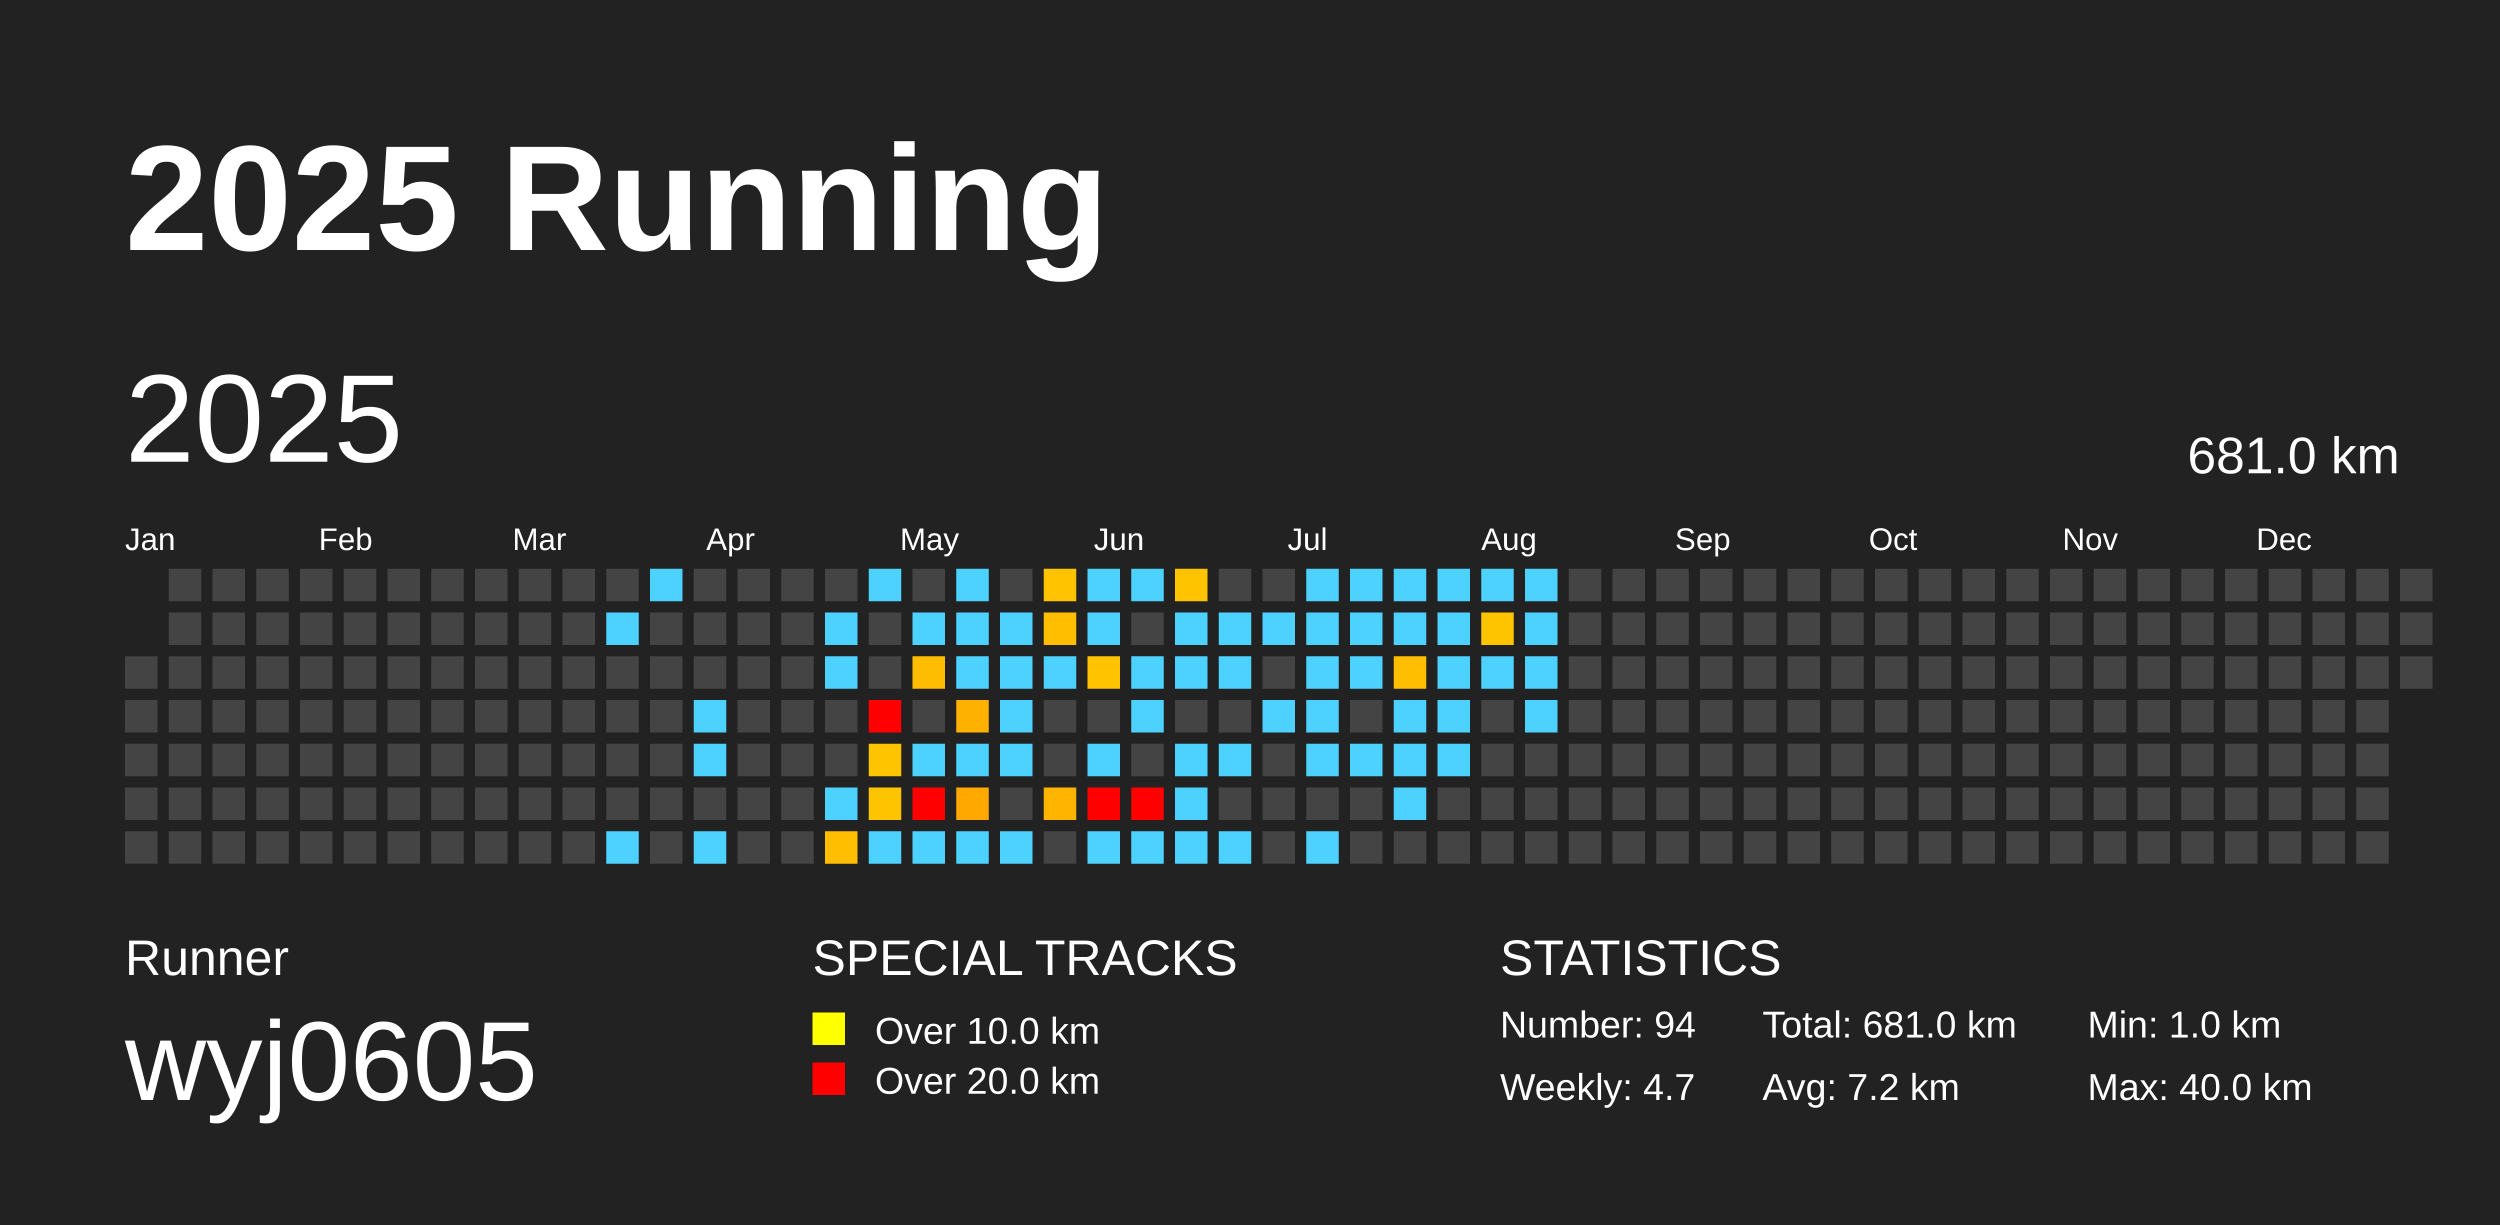
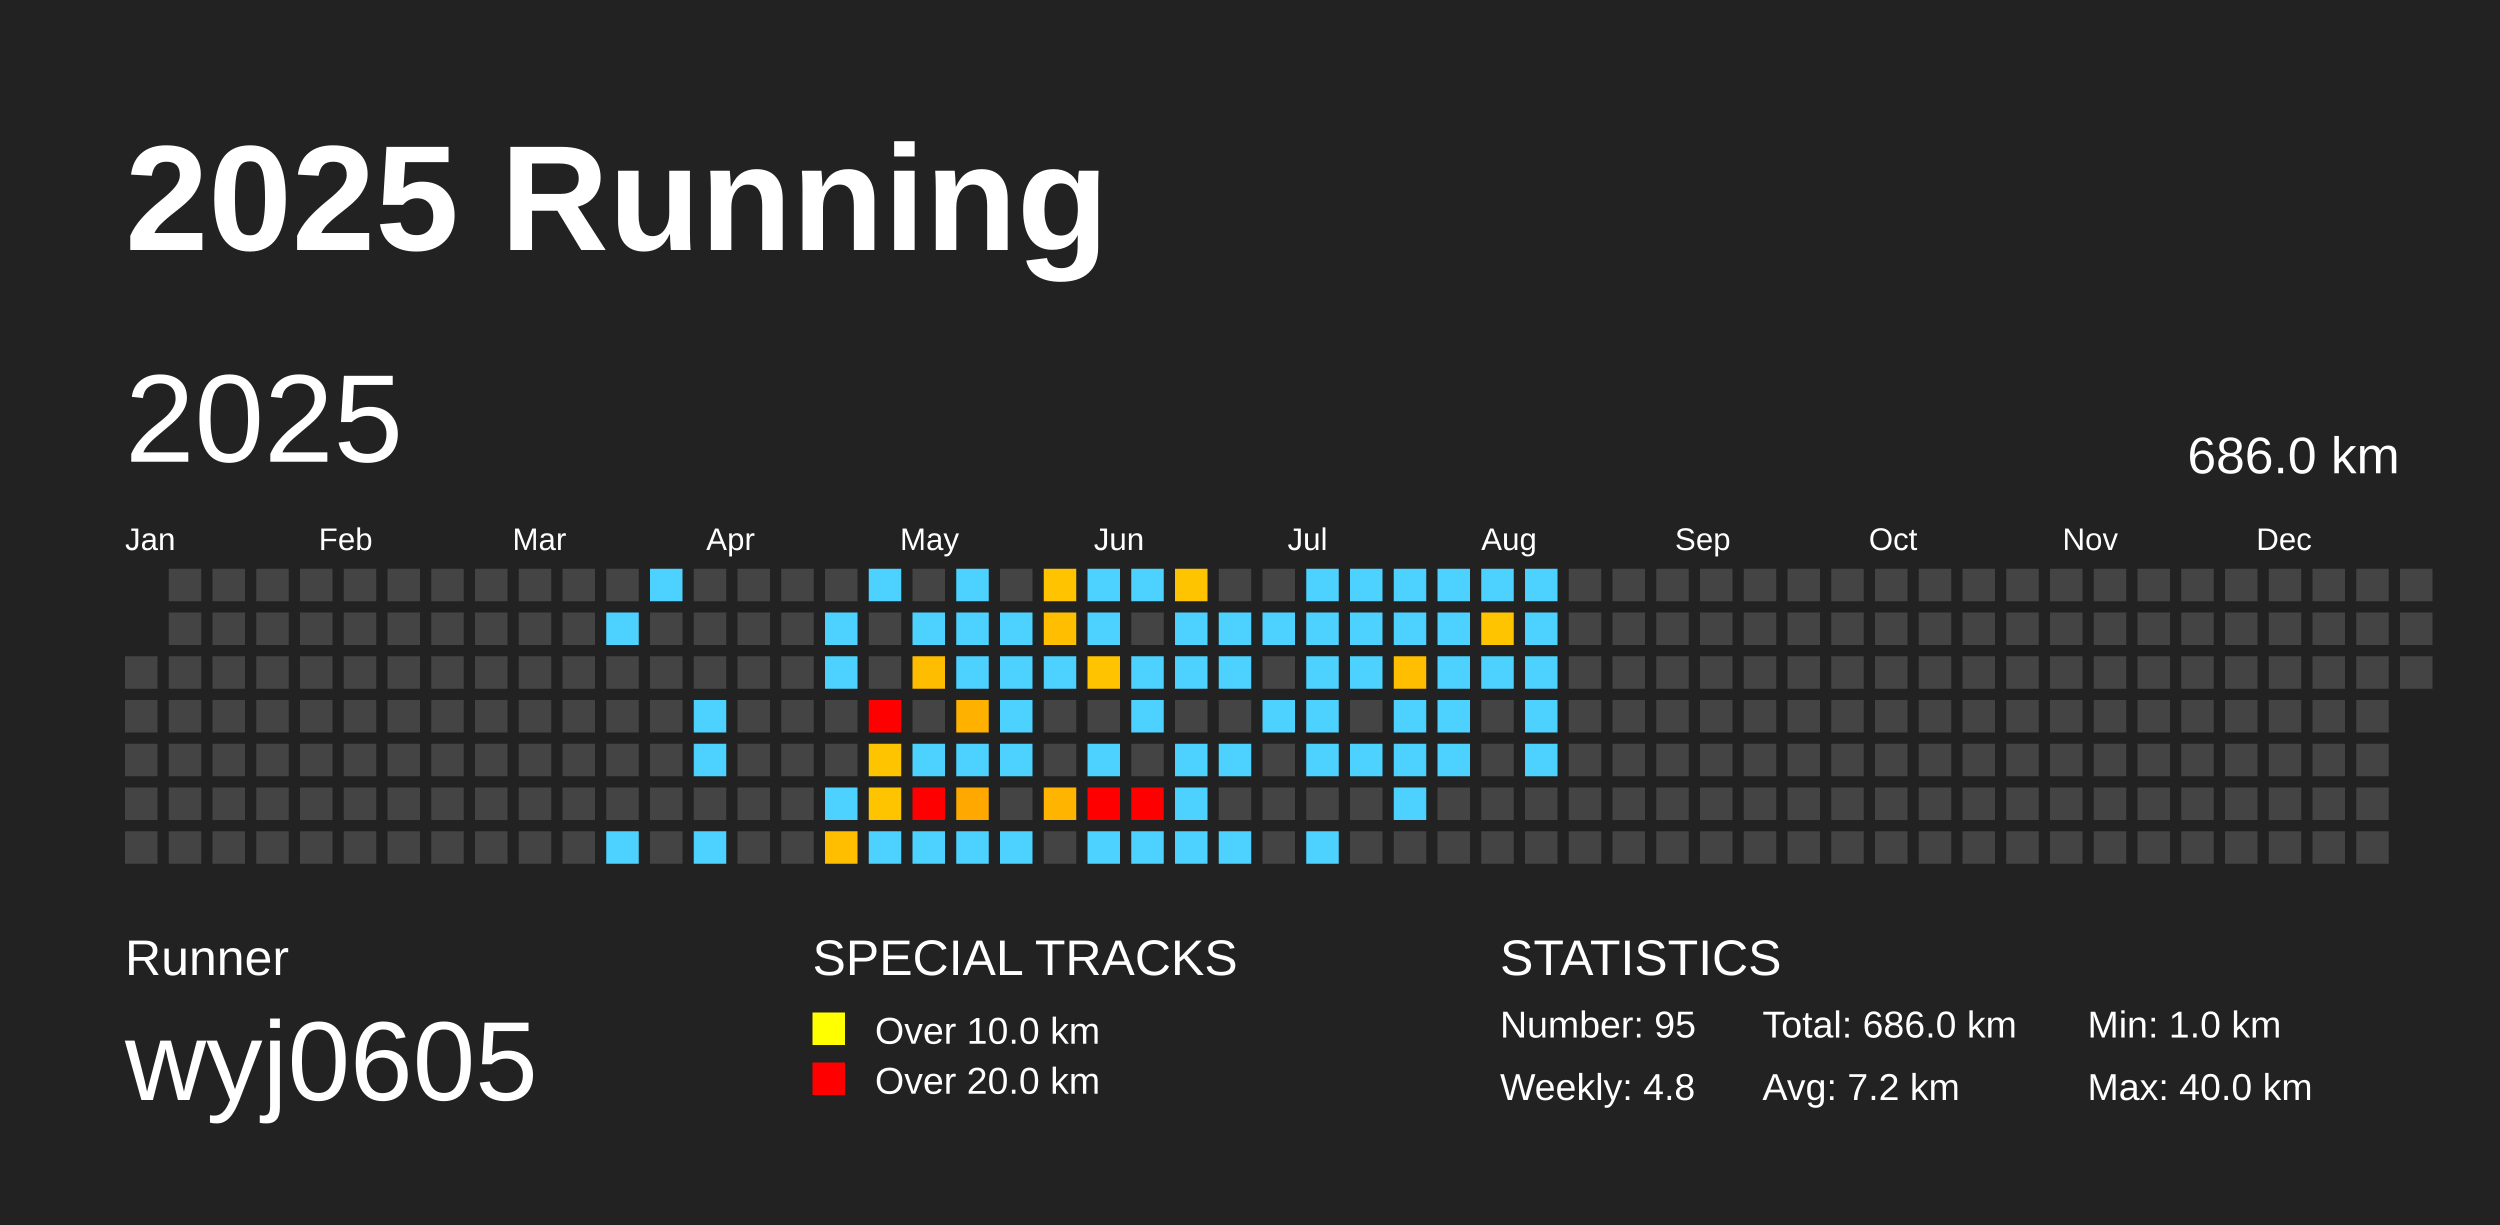
<svg xmlns="http://www.w3.org/2000/svg" baseProfile="full" height="98mm" version="1.1" viewBox="0,0,200,98" width="200mm">
  <defs />
  <rect fill="#222222" height="98" width="200" x="0" y="0" />
  <text fill="#FFFFFF" style="font-size:12px; font-family:Arial; font-weight:bold;" x="10" y="20">2025 Running</text>
  <text fill="#FFFFFF" style="font-size:4px; font-family:Arial" x="10" y="78">Runner</text>
  <text fill="#FFFFFF" style="font-size:9px; font-family:Arial" x="10" y="88">wyj0605</text>
  <text fill="#FFFFFF" style="font-size:4px; font-family:Arial" x="65" y="78">SPECIAL TRACKS</text>
  <rect fill="yellow" height="2.6" width="2.6" x="65" y="81" />
  <text fill="#FFFFFF" style="font-size:3px; font-family:Arial" x="70" y="83.5">Over 10.0 km</text>
  <rect fill="red" height="2.6" width="2.6" x="65" y="85" />
  <text fill="#FFFFFF" style="font-size:3px; font-family:Arial" x="70" y="87.5">Over 20.0 km</text>
  <text fill="#FFFFFF" style="font-size:4px; font-family:Arial" x="120" y="78">STATISTICS</text>
-   <text fill="#FFFFFF" style="font-size:3px; font-family:Arial" x="120" y="83">Number: 94</text>
-   <text fill="#FFFFFF" style="font-size:3px; font-family:Arial" x="120" y="88">Weekly: 4.7</text>
-   <text fill="#FFFFFF" style="font-size:3px; font-family:Arial" x="141" y="83">Total: 681.0 km</text>
+   <text fill="#FFFFFF" style="font-size:3px; font-family:Arial" x="120" y="83">Number: 95</text>
+   <text fill="#FFFFFF" style="font-size:3px; font-family:Arial" x="120" y="88">Weekly: 4.8</text>
+   <text fill="#FFFFFF" style="font-size:3px; font-family:Arial" x="141" y="83">Total: 686.0 km</text>
  <text fill="#FFFFFF" style="font-size:3px; font-family:Arial" x="141" y="88">Avg: 7.2 km</text>
  <text fill="#FFFFFF" style="font-size:3px; font-family:Arial" x="167" y="83">Min: 1.0 km</text>
  <text fill="#FFFFFF" style="font-size:3px; font-family:Arial" x="167" y="88">Max: 40.0 km</text>
  <text dominant-baseline="hanging" fill="#FFFFFF" style="font-size:10.0px; font-family:Arial;" x="10" y="30">2025</text>
-   <text dominant-baseline="hanging" fill="#FFFFFF" style="font-size:4.125px; font-family:Arial;" x="175" y="35">681.0 km</text>
+   <text dominant-baseline="hanging" fill="#FFFFFF" style="font-size:4.125px; font-family:Arial;" x="175" y="35">686.0 km</text>
  <text fill="#FFFFFF" style="font-size:2.5px; font-family:Arial" x="10.0" y="44">Jan</text>
  <text fill="#FFFFFF" style="font-size:2.5px; font-family:Arial" x="25.5" y="44">Feb</text>
  <text fill="#FFFFFF" style="font-size:2.5px; font-family:Arial" x="41.0" y="44">Mar</text>
  <text fill="#FFFFFF" style="font-size:2.5px; font-family:Arial" x="56.5" y="44">Apr</text>
  <text fill="#FFFFFF" style="font-size:2.5px; font-family:Arial" x="72.0" y="44">May</text>
  <text fill="#FFFFFF" style="font-size:2.5px; font-family:Arial" x="87.5" y="44">Jun</text>
  <text fill="#FFFFFF" style="font-size:2.5px; font-family:Arial" x="103.0" y="44">Jul</text>
  <text fill="#FFFFFF" style="font-size:2.5px; font-family:Arial" x="118.5" y="44">Aug</text>
  <text fill="#FFFFFF" style="font-size:2.5px; font-family:Arial" x="134.0" y="44">Sep</text>
  <text fill="#FFFFFF" style="font-size:2.5px; font-family:Arial" x="149.5" y="44">Oct</text>
  <text fill="#FFFFFF" style="font-size:2.5px; font-family:Arial" x="165.0" y="44">Nov</text>
  <text fill="#FFFFFF" style="font-size:2.5px; font-family:Arial" x="180.5" y="44">Dec</text>
  <rect fill="#444444" height="2.6" width="2.6" x="10.0" y="52.5" />
  <rect fill="#444444" height="2.6" width="2.6" x="10.0" y="56.0" />
  <rect fill="#444444" height="2.6" width="2.6" x="10.0" y="59.5" />
  <rect fill="#444444" height="2.6" width="2.6" x="10.0" y="63.0" />
  <rect fill="#444444" height="2.6" width="2.6" x="10.0" y="66.5" />
  <rect fill="#444444" height="2.6" width="2.6" x="13.5" y="45.5" />
  <rect fill="#444444" height="2.6" width="2.6" x="13.5" y="49.0" />
  <rect fill="#444444" height="2.6" width="2.6" x="13.5" y="52.5" />
  <rect fill="#444444" height="2.6" width="2.6" x="13.5" y="56.0" />
  <rect fill="#444444" height="2.6" width="2.6" x="13.5" y="59.5" />
  <rect fill="#444444" height="2.6" width="2.6" x="13.5" y="63.0" />
  <rect fill="#444444" height="2.6" width="2.6" x="13.5" y="66.5" />
  <rect fill="#444444" height="2.6" width="2.6" x="17.0" y="45.5" />
  <rect fill="#444444" height="2.6" width="2.6" x="17.0" y="49.0" />
  <rect fill="#444444" height="2.6" width="2.6" x="17.0" y="52.5" />
  <rect fill="#444444" height="2.6" width="2.6" x="17.0" y="56.0" />
  <rect fill="#444444" height="2.6" width="2.6" x="17.0" y="59.5" />
  <rect fill="#444444" height="2.6" width="2.6" x="17.0" y="63.0" />
  <rect fill="#444444" height="2.6" width="2.6" x="17.0" y="66.5" />
  <rect fill="#444444" height="2.6" width="2.6" x="20.5" y="45.5" />
  <rect fill="#444444" height="2.6" width="2.6" x="20.5" y="49.0" />
  <rect fill="#444444" height="2.6" width="2.6" x="20.5" y="52.5" />
  <rect fill="#444444" height="2.6" width="2.6" x="20.5" y="56.0" />
  <rect fill="#444444" height="2.6" width="2.6" x="20.5" y="59.5" />
  <rect fill="#444444" height="2.6" width="2.6" x="20.5" y="63.0" />
  <rect fill="#444444" height="2.6" width="2.6" x="20.5" y="66.5" />
  <rect fill="#444444" height="2.6" width="2.6" x="24.0" y="45.5" />
  <rect fill="#444444" height="2.6" width="2.6" x="24.0" y="49.0" />
  <rect fill="#444444" height="2.6" width="2.6" x="24.0" y="52.5" />
  <rect fill="#444444" height="2.6" width="2.6" x="24.0" y="56.0" />
  <rect fill="#444444" height="2.6" width="2.6" x="24.0" y="59.5" />
  <rect fill="#444444" height="2.6" width="2.6" x="24.0" y="63.0" />
  <rect fill="#444444" height="2.6" width="2.6" x="24.0" y="66.5" />
  <rect fill="#444444" height="2.6" width="2.6" x="27.5" y="45.5" />
  <rect fill="#444444" height="2.6" width="2.6" x="27.5" y="49.0" />
  <rect fill="#444444" height="2.6" width="2.6" x="27.5" y="52.5" />
  <rect fill="#444444" height="2.6" width="2.6" x="27.5" y="56.0" />
  <rect fill="#444444" height="2.6" width="2.6" x="27.5" y="59.5" />
  <rect fill="#444444" height="2.6" width="2.6" x="27.5" y="63.0" />
  <rect fill="#444444" height="2.6" width="2.6" x="27.5" y="66.5" />
  <rect fill="#444444" height="2.6" width="2.6" x="31.0" y="45.5" />
  <rect fill="#444444" height="2.6" width="2.6" x="31.0" y="49.0" />
  <rect fill="#444444" height="2.6" width="2.6" x="31.0" y="52.5" />
  <rect fill="#444444" height="2.6" width="2.6" x="31.0" y="56.0" />
  <rect fill="#444444" height="2.6" width="2.6" x="31.0" y="59.5" />
  <rect fill="#444444" height="2.6" width="2.6" x="31.0" y="63.0" />
  <rect fill="#444444" height="2.6" width="2.6" x="31.0" y="66.5" />
  <rect fill="#444444" height="2.6" width="2.6" x="34.5" y="45.5" />
  <rect fill="#444444" height="2.6" width="2.6" x="34.5" y="49.0" />
  <rect fill="#444444" height="2.6" width="2.6" x="34.5" y="52.5" />
  <rect fill="#444444" height="2.6" width="2.6" x="34.5" y="56.0" />
  <rect fill="#444444" height="2.6" width="2.6" x="34.5" y="59.5" />
  <rect fill="#444444" height="2.6" width="2.6" x="34.5" y="63.0" />
  <rect fill="#444444" height="2.6" width="2.6" x="34.5" y="66.5" />
  <rect fill="#444444" height="2.6" width="2.6" x="38.0" y="45.5" />
  <rect fill="#444444" height="2.6" width="2.6" x="38.0" y="49.0" />
  <rect fill="#444444" height="2.6" width="2.6" x="38.0" y="52.5" />
  <rect fill="#444444" height="2.6" width="2.6" x="38.0" y="56.0" />
  <rect fill="#444444" height="2.6" width="2.6" x="38.0" y="59.5" />
  <rect fill="#444444" height="2.6" width="2.6" x="38.0" y="63.0" />
  <rect fill="#444444" height="2.6" width="2.6" x="38.0" y="66.5" />
  <rect fill="#444444" height="2.6" width="2.6" x="41.5" y="45.5" />
  <rect fill="#444444" height="2.6" width="2.6" x="41.5" y="49.0" />
  <rect fill="#444444" height="2.6" width="2.6" x="41.5" y="52.5" />
  <rect fill="#444444" height="2.6" width="2.6" x="41.5" y="56.0" />
  <rect fill="#444444" height="2.6" width="2.6" x="41.5" y="59.5" />
  <rect fill="#444444" height="2.6" width="2.6" x="41.5" y="63.0" />
  <rect fill="#444444" height="2.6" width="2.6" x="41.5" y="66.5" />
  <rect fill="#444444" height="2.6" width="2.6" x="45.0" y="45.5" />
  <rect fill="#444444" height="2.6" width="2.6" x="45.0" y="49.0" />
  <rect fill="#444444" height="2.6" width="2.6" x="45.0" y="52.5" />
  <rect fill="#444444" height="2.6" width="2.6" x="45.0" y="56.0" />
  <rect fill="#444444" height="2.6" width="2.6" x="45.0" y="59.5" />
  <rect fill="#444444" height="2.6" width="2.6" x="45.0" y="63.0" />
  <rect fill="#444444" height="2.6" width="2.6" x="45.0" y="66.5" />
  <rect fill="#444444" height="2.6" width="2.6" x="48.5" y="45.5" />
  <rect fill="#4dd2ff" height="2.6" width="2.6" x="48.5" y="49.0" />
  <rect fill="#444444" height="2.6" width="2.6" x="48.5" y="52.5" />
  <rect fill="#444444" height="2.6" width="2.6" x="48.5" y="56.0" />
  <rect fill="#444444" height="2.6" width="2.6" x="48.5" y="59.5" />
  <rect fill="#444444" height="2.6" width="2.6" x="48.5" y="63.0" />
  <rect fill="#4dd2ff" height="2.6" width="2.6" x="48.5" y="66.5" />
  <rect fill="#4dd2ff" height="2.6" width="2.6" x="52.0" y="45.5" />
  <rect fill="#444444" height="2.6" width="2.6" x="52.0" y="49.0" />
  <rect fill="#444444" height="2.6" width="2.6" x="52.0" y="52.5" />
  <rect fill="#444444" height="2.6" width="2.6" x="52.0" y="56.0" />
  <rect fill="#444444" height="2.6" width="2.6" x="52.0" y="59.5" />
  <rect fill="#444444" height="2.6" width="2.6" x="52.0" y="63.0" />
  <rect fill="#444444" height="2.6" width="2.6" x="52.0" y="66.5" />
  <rect fill="#444444" height="2.6" width="2.6" x="55.5" y="45.5" />
  <rect fill="#444444" height="2.6" width="2.6" x="55.5" y="49.0" />
  <rect fill="#444444" height="2.6" width="2.6" x="55.5" y="52.5" />
  <rect fill="#4dd2ff" height="2.6" width="2.6" x="55.5" y="56.0" />
  <rect fill="#4dd2ff" height="2.6" width="2.6" x="55.5" y="59.5" />
  <rect fill="#444444" height="2.6" width="2.6" x="55.5" y="63.0" />
  <rect fill="#4dd2ff" height="2.6" width="2.6" x="55.5" y="66.5" />
  <rect fill="#444444" height="2.6" width="2.6" x="59.0" y="45.5" />
  <rect fill="#444444" height="2.6" width="2.6" x="59.0" y="49.0" />
  <rect fill="#444444" height="2.6" width="2.6" x="59.0" y="52.5" />
  <rect fill="#444444" height="2.6" width="2.6" x="59.0" y="56.0" />
  <rect fill="#444444" height="2.6" width="2.6" x="59.0" y="59.5" />
  <rect fill="#444444" height="2.6" width="2.6" x="59.0" y="63.0" />
  <rect fill="#444444" height="2.6" width="2.6" x="59.0" y="66.5" />
  <rect fill="#444444" height="2.6" width="2.6" x="62.5" y="45.5" />
  <rect fill="#444444" height="2.6" width="2.6" x="62.5" y="49.0" />
  <rect fill="#444444" height="2.6" width="2.6" x="62.5" y="52.5" />
  <rect fill="#444444" height="2.6" width="2.6" x="62.5" y="56.0" />
  <rect fill="#444444" height="2.6" width="2.6" x="62.5" y="59.5" />
  <rect fill="#444444" height="2.6" width="2.6" x="62.5" y="63.0" />
  <rect fill="#444444" height="2.6" width="2.6" x="62.5" y="66.5" />
  <rect fill="#444444" height="2.6" width="2.6" x="66.0" y="45.5" />
  <rect fill="#4dd2ff" height="2.6" width="2.6" x="66.0" y="49.0" />
  <rect fill="#4dd2ff" height="2.6" width="2.6" x="66.0" y="52.5" />
  <rect fill="#444444" height="2.6" width="2.6" x="66.0" y="56.0" />
  <rect fill="#444444" height="2.6" width="2.6" x="66.0" y="59.5" />
  <rect fill="#4dd2ff" height="2.6" width="2.6" x="66.0" y="63.0" />
  <rect fill="#ffbf00" height="2.6" width="2.6" x="66.0" y="66.5" />
  <rect fill="#4dd2ff" height="2.6" width="2.6" x="69.5" y="45.5" />
  <rect fill="#444444" height="2.6" width="2.6" x="69.5" y="49.0" />
  <rect fill="#444444" height="2.6" width="2.6" x="69.5" y="52.5" />
  <rect fill="red" height="2.6" width="2.6" x="69.5" y="56.0" />
  <rect fill="#ffc400" height="2.6" width="2.6" x="69.5" y="59.5" />
  <rect fill="#ffc400" height="2.6" width="2.6" x="69.5" y="63.0" />
  <rect fill="#4dd2ff" height="2.6" width="2.6" x="69.5" y="66.5" />
  <rect fill="#444444" height="2.6" width="2.6" x="73.0" y="45.5" />
  <rect fill="#4dd2ff" height="2.6" width="2.6" x="73.0" y="49.0" />
  <rect fill="#ffbd00" height="2.6" width="2.6" x="73.0" y="52.5" />
  <rect fill="#444444" height="2.6" width="2.6" x="73.0" y="56.0" />
  <rect fill="#4dd2ff" height="2.6" width="2.6" x="73.0" y="59.5" />
  <rect fill="red" height="2.6" width="2.6" x="73.0" y="63.0" />
  <rect fill="#4dd2ff" height="2.6" width="2.6" x="73.0" y="66.5" />
  <rect fill="#4dd2ff" height="2.6" width="2.6" x="76.5" y="45.5" />
  <rect fill="#4dd2ff" height="2.6" width="2.6" x="76.5" y="49.0" />
  <rect fill="#4dd2ff" height="2.6" width="2.6" x="76.5" y="52.5" />
  <rect fill="#ffb100" height="2.6" width="2.6" x="76.5" y="56.0" />
  <rect fill="#4dd2ff" height="2.6" width="2.6" x="76.5" y="59.5" />
  <rect fill="#ffa900" height="2.6" width="2.6" x="76.5" y="63.0" />
  <rect fill="#4dd2ff" height="2.6" width="2.6" x="76.5" y="66.5" />
  <rect fill="#444444" height="2.6" width="2.6" x="80.0" y="45.5" />
  <rect fill="#4dd2ff" height="2.6" width="2.6" x="80.0" y="49.0" />
  <rect fill="#4dd2ff" height="2.6" width="2.6" x="80.0" y="52.5" />
  <rect fill="#4dd2ff" height="2.6" width="2.6" x="80.0" y="56.0" />
  <rect fill="#4dd2ff" height="2.6" width="2.6" x="80.0" y="59.5" />
  <rect fill="#444444" height="2.6" width="2.6" x="80.0" y="63.0" />
  <rect fill="#4dd2ff" height="2.6" width="2.6" x="80.0" y="66.5" />
  <rect fill="#ffc300" height="2.6" width="2.6" x="83.5" y="45.5" />
  <rect fill="#ffbf00" height="2.6" width="2.6" x="83.5" y="49.0" />
  <rect fill="#4dd2ff" height="2.6" width="2.6" x="83.5" y="52.5" />
  <rect fill="#444444" height="2.6" width="2.6" x="83.5" y="56.0" />
  <rect fill="#444444" height="2.6" width="2.6" x="83.5" y="59.5" />
  <rect fill="#ffb500" height="2.6" width="2.6" x="83.5" y="63.0" />
  <rect fill="#444444" height="2.6" width="2.6" x="83.5" y="66.5" />
  <rect fill="#4dd2ff" height="2.6" width="2.6" x="87.0" y="45.5" />
  <rect fill="#4dd2ff" height="2.6" width="2.6" x="87.0" y="49.0" />
  <rect fill="#ffc300" height="2.6" width="2.6" x="87.0" y="52.5" />
  <rect fill="#444444" height="2.6" width="2.6" x="87.0" y="56.0" />
  <rect fill="#4dd2ff" height="2.6" width="2.6" x="87.0" y="59.5" />
  <rect fill="red" height="2.6" width="2.6" x="87.0" y="63.0" />
  <rect fill="#4dd2ff" height="2.6" width="2.6" x="87.0" y="66.5" />
  <rect fill="#4dd2ff" height="2.6" width="2.6" x="90.5" y="45.5" />
  <rect fill="#444444" height="2.6" width="2.6" x="90.5" y="49.0" />
  <rect fill="#4dd2ff" height="2.6" width="2.6" x="90.5" y="52.5" />
  <rect fill="#4dd2ff" height="2.6" width="2.6" x="90.5" y="56.0" />
  <rect fill="#444444" height="2.6" width="2.6" x="90.5" y="59.5" />
  <rect fill="red" height="2.6" width="2.6" x="90.5" y="63.0" />
  <rect fill="#4dd2ff" height="2.6" width="2.6" x="90.5" y="66.5" />
  <rect fill="#ffc400" height="2.6" width="2.6" x="94.0" y="45.5" />
  <rect fill="#4dd2ff" height="2.6" width="2.6" x="94.0" y="49.0" />
  <rect fill="#4dd2ff" height="2.6" width="2.6" x="94.0" y="52.5" />
  <rect fill="#444444" height="2.6" width="2.6" x="94.0" y="56.0" />
  <rect fill="#4dd2ff" height="2.6" width="2.6" x="94.0" y="59.5" />
  <rect fill="#4dd2ff" height="2.6" width="2.6" x="94.0" y="63.0" />
  <rect fill="#4dd2ff" height="2.6" width="2.6" x="94.0" y="66.5" />
  <rect fill="#444444" height="2.6" width="2.6" x="97.5" y="45.5" />
  <rect fill="#4dd2ff" height="2.6" width="2.6" x="97.5" y="49.0" />
  <rect fill="#4dd2ff" height="2.6" width="2.6" x="97.5" y="52.5" />
  <rect fill="#444444" height="2.6" width="2.6" x="97.5" y="56.0" />
  <rect fill="#4dd2ff" height="2.6" width="2.6" x="97.5" y="59.5" />
  <rect fill="#444444" height="2.6" width="2.6" x="97.5" y="63.0" />
  <rect fill="#4dd2ff" height="2.6" width="2.6" x="97.5" y="66.5" />
  <rect fill="#444444" height="2.6" width="2.6" x="101.0" y="45.5" />
  <rect fill="#4dd2ff" height="2.6" width="2.6" x="101.0" y="49.0" />
  <rect fill="#444444" height="2.6" width="2.6" x="101.0" y="52.5" />
  <rect fill="#4dd2ff" height="2.6" width="2.6" x="101.0" y="56.0" />
  <rect fill="#444444" height="2.6" width="2.6" x="101.0" y="59.5" />
  <rect fill="#444444" height="2.6" width="2.6" x="101.0" y="63.0" />
  <rect fill="#444444" height="2.6" width="2.6" x="101.0" y="66.5" />
  <rect fill="#4dd2ff" height="2.6" width="2.6" x="104.5" y="45.5" />
  <rect fill="#4dd2ff" height="2.6" width="2.6" x="104.5" y="49.0" />
  <rect fill="#4dd2ff" height="2.6" width="2.6" x="104.5" y="52.5" />
  <rect fill="#4dd2ff" height="2.6" width="2.6" x="104.5" y="56.0" />
  <rect fill="#4dd2ff" height="2.6" width="2.6" x="104.5" y="59.5" />
  <rect fill="#444444" height="2.6" width="2.6" x="104.5" y="63.0" />
  <rect fill="#4dd2ff" height="2.6" width="2.6" x="104.5" y="66.5" />
  <rect fill="#4dd2ff" height="2.6" width="2.6" x="108.0" y="45.5" />
  <rect fill="#4dd2ff" height="2.6" width="2.6" x="108.0" y="49.0" />
  <rect fill="#4dd2ff" height="2.6" width="2.6" x="108.0" y="52.5" />
  <rect fill="#444444" height="2.6" width="2.6" x="108.0" y="56.0" />
  <rect fill="#4dd2ff" height="2.6" width="2.6" x="108.0" y="59.5" />
  <rect fill="#444444" height="2.6" width="2.6" x="108.0" y="63.0" />
  <rect fill="#444444" height="2.6" width="2.6" x="108.0" y="66.5" />
  <rect fill="#4dd2ff" height="2.6" width="2.6" x="111.5" y="45.5" />
  <rect fill="#4dd2ff" height="2.6" width="2.6" x="111.5" y="49.0" />
  <rect fill="#ffbe00" height="2.6" width="2.6" x="111.5" y="52.5" />
  <rect fill="#4dd2ff" height="2.6" width="2.6" x="111.5" y="56.0" />
  <rect fill="#4dd2ff" height="2.6" width="2.6" x="111.5" y="59.5" />
  <rect fill="#4dd2ff" height="2.6" width="2.6" x="111.5" y="63.0" />
  <rect fill="#444444" height="2.6" width="2.6" x="111.5" y="66.5" />
  <rect fill="#4dd2ff" height="2.6" width="2.6" x="115.0" y="45.5" />
  <rect fill="#4dd2ff" height="2.6" width="2.6" x="115.0" y="49.0" />
  <rect fill="#4dd2ff" height="2.6" width="2.6" x="115.0" y="52.5" />
  <rect fill="#4dd2ff" height="2.6" width="2.6" x="115.0" y="56.0" />
  <rect fill="#4dd2ff" height="2.6" width="2.6" x="115.0" y="59.5" />
  <rect fill="#444444" height="2.6" width="2.6" x="115.0" y="63.0" />
  <rect fill="#444444" height="2.6" width="2.6" x="115.0" y="66.5" />
  <rect fill="#4dd2ff" height="2.6" width="2.6" x="118.5" y="45.5" />
  <rect fill="#ffc400" height="2.6" width="2.6" x="118.5" y="49.0" />
  <rect fill="#4dd2ff" height="2.6" width="2.6" x="118.5" y="52.5" />
  <rect fill="#444444" height="2.6" width="2.6" x="118.5" y="56.0" />
  <rect fill="#444444" height="2.6" width="2.6" x="118.5" y="59.5" />
  <rect fill="#444444" height="2.6" width="2.6" x="118.5" y="63.0" />
  <rect fill="#444444" height="2.6" width="2.6" x="118.5" y="66.5" />
  <rect fill="#4dd2ff" height="2.6" width="2.6" x="122.0" y="45.5" />
  <rect fill="#4dd2ff" height="2.6" width="2.6" x="122.0" y="49.0" />
  <rect fill="#4dd2ff" height="2.6" width="2.6" x="122.0" y="52.5" />
  <rect fill="#4dd2ff" height="2.6" width="2.6" x="122.0" y="56.0" />
-   <rect fill="#444444" height="2.6" width="2.6" x="122.0" y="59.5" />
+   <rect fill="#4dd2ff" height="2.6" width="2.6" x="122.0" y="59.5" />
  <rect fill="#444444" height="2.6" width="2.6" x="122.0" y="63.0" />
  <rect fill="#444444" height="2.6" width="2.6" x="122.0" y="66.5" />
  <rect fill="#444444" height="2.6" width="2.6" x="125.5" y="45.5" />
  <rect fill="#444444" height="2.6" width="2.6" x="125.5" y="49.0" />
  <rect fill="#444444" height="2.6" width="2.6" x="125.5" y="52.5" />
  <rect fill="#444444" height="2.6" width="2.6" x="125.5" y="56.0" />
  <rect fill="#444444" height="2.6" width="2.6" x="125.5" y="59.5" />
  <rect fill="#444444" height="2.6" width="2.6" x="125.5" y="63.0" />
  <rect fill="#444444" height="2.6" width="2.6" x="125.5" y="66.5" />
  <rect fill="#444444" height="2.6" width="2.6" x="129.0" y="45.5" />
  <rect fill="#444444" height="2.6" width="2.6" x="129.0" y="49.0" />
  <rect fill="#444444" height="2.6" width="2.6" x="129.0" y="52.5" />
  <rect fill="#444444" height="2.6" width="2.6" x="129.0" y="56.0" />
  <rect fill="#444444" height="2.6" width="2.6" x="129.0" y="59.5" />
  <rect fill="#444444" height="2.6" width="2.6" x="129.0" y="63.0" />
  <rect fill="#444444" height="2.6" width="2.6" x="129.0" y="66.5" />
  <rect fill="#444444" height="2.6" width="2.6" x="132.5" y="45.5" />
  <rect fill="#444444" height="2.6" width="2.6" x="132.5" y="49.0" />
  <rect fill="#444444" height="2.6" width="2.6" x="132.5" y="52.5" />
  <rect fill="#444444" height="2.6" width="2.6" x="132.5" y="56.0" />
  <rect fill="#444444" height="2.6" width="2.6" x="132.5" y="59.5" />
  <rect fill="#444444" height="2.6" width="2.6" x="132.5" y="63.0" />
  <rect fill="#444444" height="2.6" width="2.6" x="132.5" y="66.5" />
  <rect fill="#444444" height="2.6" width="2.6" x="136.0" y="45.5" />
  <rect fill="#444444" height="2.6" width="2.6" x="136.0" y="49.0" />
  <rect fill="#444444" height="2.6" width="2.6" x="136.0" y="52.5" />
  <rect fill="#444444" height="2.6" width="2.6" x="136.0" y="56.0" />
  <rect fill="#444444" height="2.6" width="2.6" x="136.0" y="59.5" />
  <rect fill="#444444" height="2.6" width="2.6" x="136.0" y="63.0" />
  <rect fill="#444444" height="2.6" width="2.6" x="136.0" y="66.5" />
  <rect fill="#444444" height="2.6" width="2.6" x="139.5" y="45.5" />
  <rect fill="#444444" height="2.6" width="2.6" x="139.5" y="49.0" />
  <rect fill="#444444" height="2.6" width="2.6" x="139.5" y="52.5" />
  <rect fill="#444444" height="2.6" width="2.6" x="139.5" y="56.0" />
  <rect fill="#444444" height="2.6" width="2.6" x="139.5" y="59.5" />
  <rect fill="#444444" height="2.6" width="2.6" x="139.5" y="63.0" />
  <rect fill="#444444" height="2.6" width="2.6" x="139.5" y="66.5" />
  <rect fill="#444444" height="2.6" width="2.6" x="143.0" y="45.5" />
  <rect fill="#444444" height="2.6" width="2.6" x="143.0" y="49.0" />
  <rect fill="#444444" height="2.6" width="2.6" x="143.0" y="52.5" />
  <rect fill="#444444" height="2.6" width="2.6" x="143.0" y="56.0" />
  <rect fill="#444444" height="2.6" width="2.6" x="143.0" y="59.5" />
  <rect fill="#444444" height="2.6" width="2.6" x="143.0" y="63.0" />
  <rect fill="#444444" height="2.6" width="2.6" x="143.0" y="66.5" />
  <rect fill="#444444" height="2.6" width="2.6" x="146.5" y="45.5" />
  <rect fill="#444444" height="2.6" width="2.6" x="146.5" y="49.0" />
  <rect fill="#444444" height="2.6" width="2.6" x="146.5" y="52.5" />
  <rect fill="#444444" height="2.6" width="2.6" x="146.5" y="56.0" />
  <rect fill="#444444" height="2.6" width="2.6" x="146.5" y="59.5" />
  <rect fill="#444444" height="2.6" width="2.6" x="146.5" y="63.0" />
  <rect fill="#444444" height="2.6" width="2.6" x="146.5" y="66.5" />
  <rect fill="#444444" height="2.6" width="2.6" x="150.0" y="45.5" />
  <rect fill="#444444" height="2.6" width="2.6" x="150.0" y="49.0" />
  <rect fill="#444444" height="2.6" width="2.6" x="150.0" y="52.5" />
  <rect fill="#444444" height="2.6" width="2.6" x="150.0" y="56.0" />
  <rect fill="#444444" height="2.6" width="2.6" x="150.0" y="59.5" />
  <rect fill="#444444" height="2.6" width="2.6" x="150.0" y="63.0" />
  <rect fill="#444444" height="2.6" width="2.6" x="150.0" y="66.5" />
  <rect fill="#444444" height="2.6" width="2.6" x="153.5" y="45.5" />
  <rect fill="#444444" height="2.6" width="2.6" x="153.5" y="49.0" />
  <rect fill="#444444" height="2.6" width="2.6" x="153.5" y="52.5" />
  <rect fill="#444444" height="2.6" width="2.6" x="153.5" y="56.0" />
  <rect fill="#444444" height="2.6" width="2.6" x="153.5" y="59.5" />
  <rect fill="#444444" height="2.6" width="2.6" x="153.5" y="63.0" />
  <rect fill="#444444" height="2.6" width="2.6" x="153.5" y="66.5" />
  <rect fill="#444444" height="2.6" width="2.6" x="157.0" y="45.5" />
  <rect fill="#444444" height="2.6" width="2.6" x="157.0" y="49.0" />
  <rect fill="#444444" height="2.6" width="2.6" x="157.0" y="52.5" />
  <rect fill="#444444" height="2.6" width="2.6" x="157.0" y="56.0" />
  <rect fill="#444444" height="2.6" width="2.6" x="157.0" y="59.5" />
  <rect fill="#444444" height="2.6" width="2.6" x="157.0" y="63.0" />
  <rect fill="#444444" height="2.6" width="2.6" x="157.0" y="66.5" />
  <rect fill="#444444" height="2.6" width="2.6" x="160.5" y="45.5" />
  <rect fill="#444444" height="2.6" width="2.6" x="160.5" y="49.0" />
  <rect fill="#444444" height="2.6" width="2.6" x="160.5" y="52.5" />
  <rect fill="#444444" height="2.6" width="2.6" x="160.5" y="56.0" />
  <rect fill="#444444" height="2.6" width="2.6" x="160.5" y="59.5" />
  <rect fill="#444444" height="2.6" width="2.6" x="160.5" y="63.0" />
  <rect fill="#444444" height="2.6" width="2.6" x="160.5" y="66.5" />
  <rect fill="#444444" height="2.6" width="2.6" x="164.0" y="45.5" />
  <rect fill="#444444" height="2.6" width="2.6" x="164.0" y="49.0" />
  <rect fill="#444444" height="2.6" width="2.6" x="164.0" y="52.5" />
  <rect fill="#444444" height="2.6" width="2.6" x="164.0" y="56.0" />
  <rect fill="#444444" height="2.6" width="2.6" x="164.0" y="59.5" />
  <rect fill="#444444" height="2.6" width="2.6" x="164.0" y="63.0" />
  <rect fill="#444444" height="2.6" width="2.6" x="164.0" y="66.5" />
  <rect fill="#444444" height="2.6" width="2.6" x="167.5" y="45.5" />
  <rect fill="#444444" height="2.6" width="2.6" x="167.5" y="49.0" />
  <rect fill="#444444" height="2.6" width="2.6" x="167.5" y="52.5" />
  <rect fill="#444444" height="2.6" width="2.6" x="167.5" y="56.0" />
  <rect fill="#444444" height="2.6" width="2.6" x="167.5" y="59.5" />
  <rect fill="#444444" height="2.6" width="2.6" x="167.5" y="63.0" />
  <rect fill="#444444" height="2.6" width="2.6" x="167.5" y="66.5" />
  <rect fill="#444444" height="2.6" width="2.6" x="171.0" y="45.5" />
  <rect fill="#444444" height="2.6" width="2.6" x="171.0" y="49.0" />
  <rect fill="#444444" height="2.6" width="2.6" x="171.0" y="52.5" />
  <rect fill="#444444" height="2.6" width="2.6" x="171.0" y="56.0" />
  <rect fill="#444444" height="2.6" width="2.6" x="171.0" y="59.5" />
  <rect fill="#444444" height="2.6" width="2.6" x="171.0" y="63.0" />
  <rect fill="#444444" height="2.6" width="2.6" x="171.0" y="66.5" />
  <rect fill="#444444" height="2.6" width="2.6" x="174.5" y="45.5" />
  <rect fill="#444444" height="2.6" width="2.6" x="174.5" y="49.0" />
  <rect fill="#444444" height="2.6" width="2.6" x="174.5" y="52.5" />
  <rect fill="#444444" height="2.6" width="2.6" x="174.5" y="56.0" />
  <rect fill="#444444" height="2.6" width="2.6" x="174.5" y="59.5" />
  <rect fill="#444444" height="2.6" width="2.6" x="174.5" y="63.0" />
  <rect fill="#444444" height="2.6" width="2.6" x="174.5" y="66.5" />
  <rect fill="#444444" height="2.6" width="2.6" x="178.0" y="45.5" />
  <rect fill="#444444" height="2.6" width="2.6" x="178.0" y="49.0" />
  <rect fill="#444444" height="2.6" width="2.6" x="178.0" y="52.5" />
  <rect fill="#444444" height="2.6" width="2.6" x="178.0" y="56.0" />
  <rect fill="#444444" height="2.6" width="2.6" x="178.0" y="59.5" />
  <rect fill="#444444" height="2.6" width="2.6" x="178.0" y="63.0" />
  <rect fill="#444444" height="2.6" width="2.6" x="178.0" y="66.5" />
  <rect fill="#444444" height="2.6" width="2.6" x="181.5" y="45.5" />
  <rect fill="#444444" height="2.6" width="2.6" x="181.5" y="49.0" />
  <rect fill="#444444" height="2.6" width="2.6" x="181.5" y="52.5" />
  <rect fill="#444444" height="2.6" width="2.6" x="181.5" y="56.0" />
  <rect fill="#444444" height="2.6" width="2.6" x="181.5" y="59.5" />
  <rect fill="#444444" height="2.6" width="2.6" x="181.5" y="63.0" />
  <rect fill="#444444" height="2.6" width="2.6" x="181.5" y="66.5" />
  <rect fill="#444444" height="2.6" width="2.6" x="185.0" y="45.5" />
  <rect fill="#444444" height="2.6" width="2.6" x="185.0" y="49.0" />
  <rect fill="#444444" height="2.6" width="2.6" x="185.0" y="52.5" />
  <rect fill="#444444" height="2.6" width="2.6" x="185.0" y="56.0" />
  <rect fill="#444444" height="2.6" width="2.6" x="185.0" y="59.5" />
  <rect fill="#444444" height="2.6" width="2.6" x="185.0" y="63.0" />
  <rect fill="#444444" height="2.6" width="2.6" x="185.0" y="66.5" />
  <rect fill="#444444" height="2.6" width="2.6" x="188.5" y="45.5" />
  <rect fill="#444444" height="2.6" width="2.6" x="188.5" y="49.0" />
  <rect fill="#444444" height="2.6" width="2.6" x="188.5" y="52.5" />
  <rect fill="#444444" height="2.6" width="2.6" x="188.5" y="56.0" />
  <rect fill="#444444" height="2.6" width="2.6" x="188.5" y="59.5" />
  <rect fill="#444444" height="2.6" width="2.6" x="188.5" y="63.0" />
  <rect fill="#444444" height="2.6" width="2.6" x="188.5" y="66.5" />
  <rect fill="#444444" height="2.6" width="2.6" x="192.0" y="45.5" />
  <rect fill="#444444" height="2.6" width="2.6" x="192.0" y="49.0" />
  <rect fill="#444444" height="2.6" width="2.6" x="192.0" y="52.5" />
</svg>
